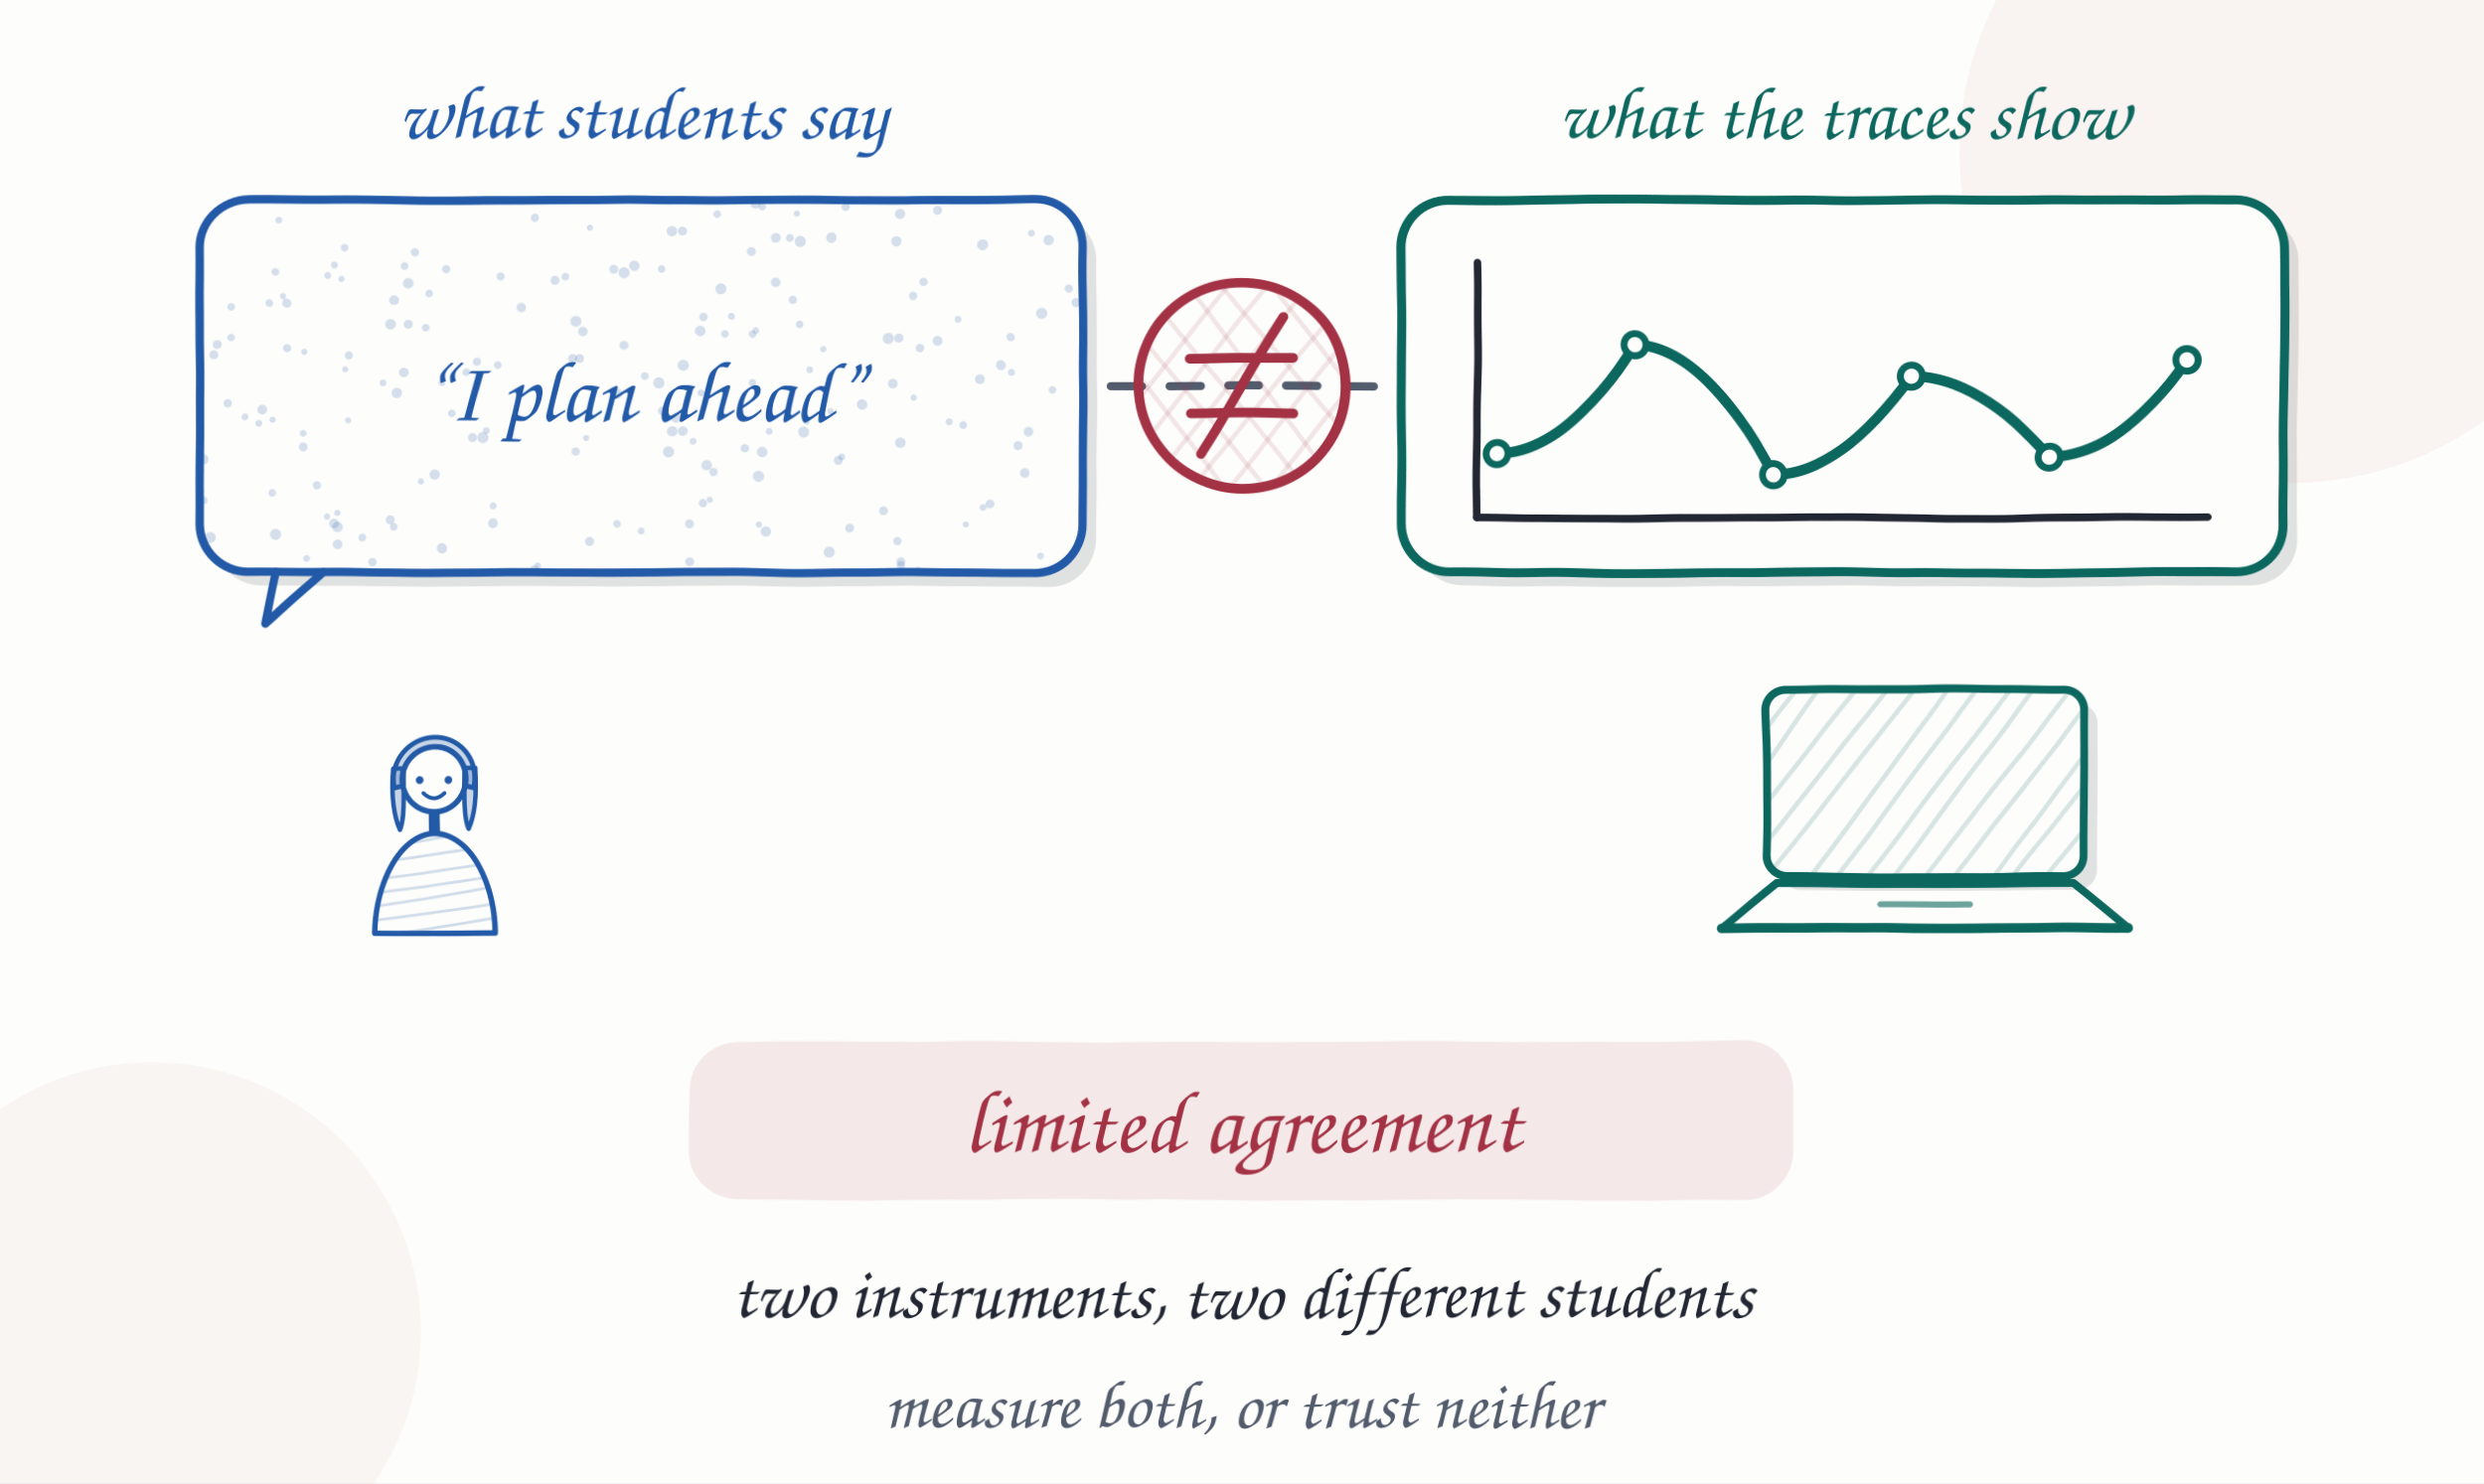
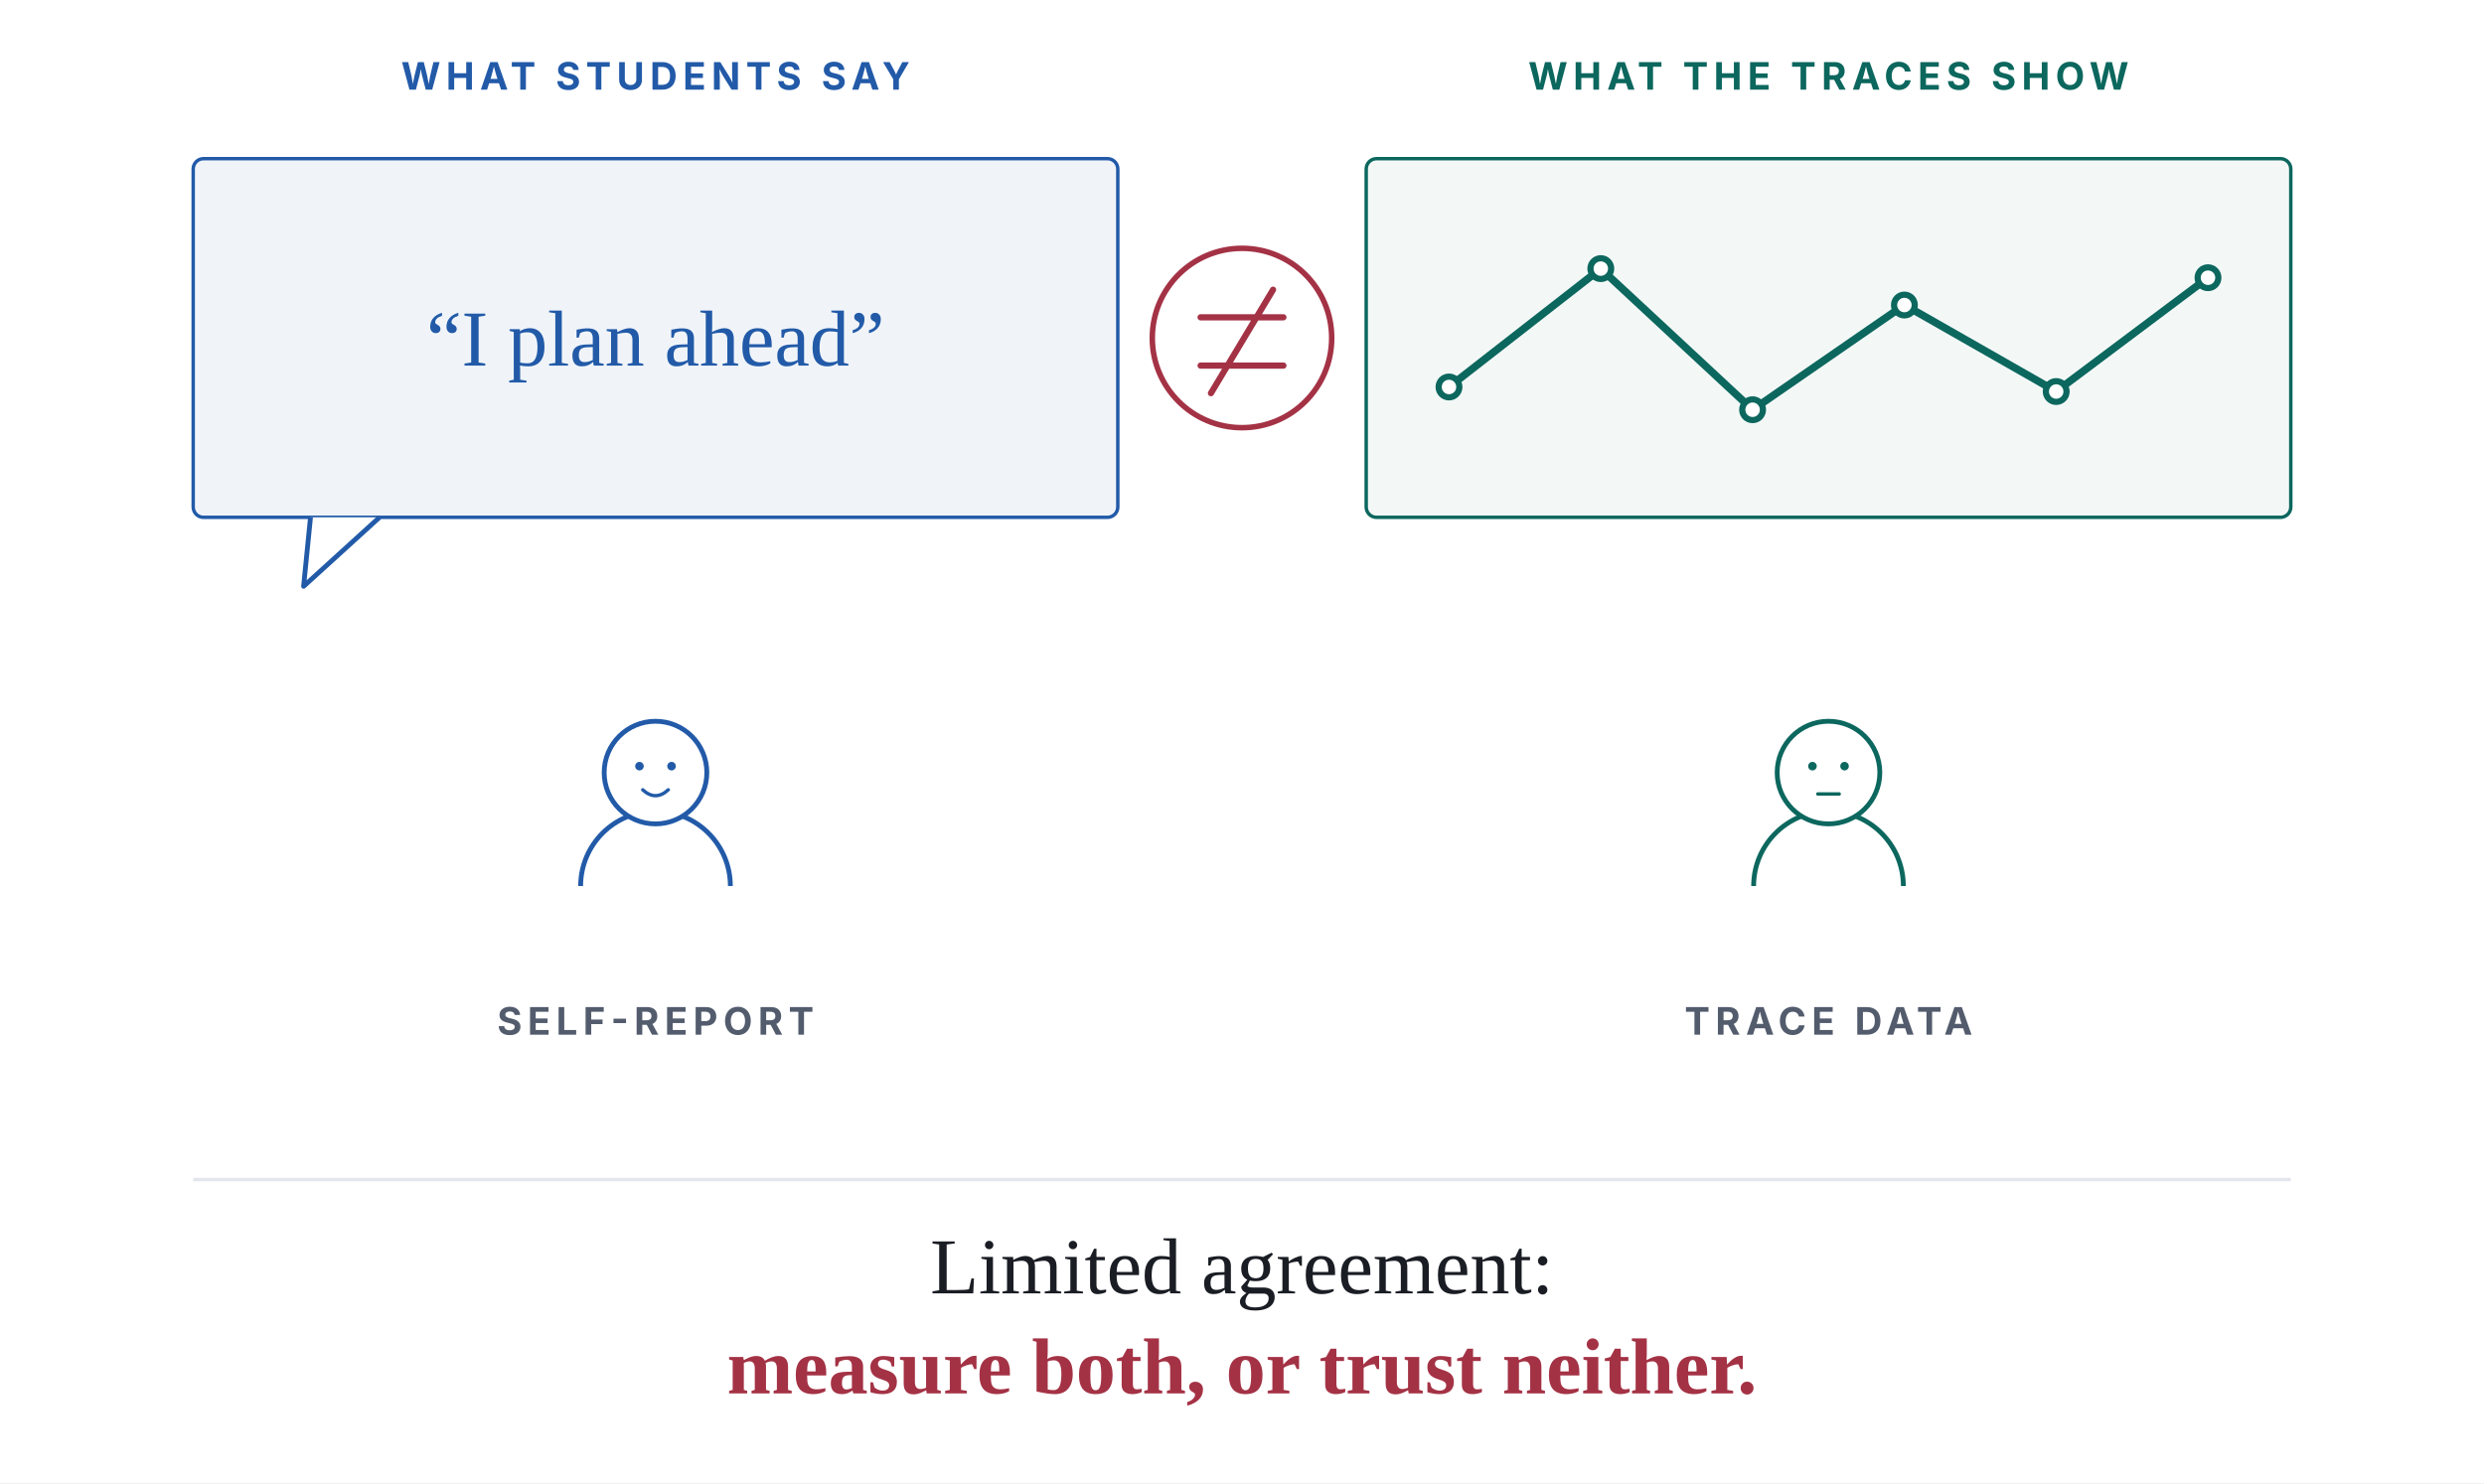
<svg xmlns="http://www.w3.org/2000/svg" class="wb" viewBox="0 0 720 430" role="img" aria-label="What students say about their own self-regulated learning and what their trace data shows agree only weakly.">
-   <defs>
-     <filter id="rf171" x="-8%" y="-8%" width="116%" height="116%">
-       <feTurbulence type="fractalNoise" baseFrequency="0.018" numOctaves="3" seed="171" result="n" />
-       <feDisplacementMap in="SourceGraphic" in2="n" scale="1.4" xChannelSelector="R" yChannelSelector="G" />
-     </filter>
-     <marker id="ar171_232733" viewBox="0 0 12 12" refX="9" refY="6" markerWidth="6.5" markerHeight="6.5" orient="auto-start-reverse">
-       <path d="M1.5 1.5 L10 6 L1.5 10.5" fill="none" stroke="#232733" stroke-width="2" stroke-linecap="round" stroke-linejoin="round" />
-     </marker>
-     <marker id="ar171_6349ae" viewBox="0 0 12 12" refX="9" refY="6" markerWidth="6.5" markerHeight="6.5" orient="auto-start-reverse">
-       <path d="M1.5 1.5 L10 6 L1.5 10.5" fill="none" stroke="#6349ae" stroke-width="2" stroke-linecap="round" stroke-linejoin="round" />
-     </marker>
-     <marker id="ar171_225aa8" viewBox="0 0 12 12" refX="9" refY="6" markerWidth="6.5" markerHeight="6.5" orient="auto-start-reverse">
-       <path d="M1.5 1.5 L10 6 L1.5 10.5" fill="none" stroke="#225aa8" stroke-width="2" stroke-linecap="round" stroke-linejoin="round" />
-     </marker>
-     <marker id="ar171_0c675e" viewBox="0 0 12 12" refX="9" refY="6" markerWidth="6.5" markerHeight="6.5" orient="auto-start-reverse">
-       <path d="M1.5 1.5 L10 6 L1.5 10.5" fill="none" stroke="#0c675e" stroke-width="2" stroke-linecap="round" stroke-linejoin="round" />
-     </marker>
-     <marker id="ar171_166846" viewBox="0 0 12 12" refX="9" refY="6" markerWidth="6.5" markerHeight="6.5" orient="auto-start-reverse">
-       <path d="M1.5 1.5 L10 6 L1.5 10.5" fill="none" stroke="#166846" stroke-width="2" stroke-linecap="round" stroke-linejoin="round" />
-     </marker>
-     <marker id="ar171_785511" viewBox="0 0 12 12" refX="9" refY="6" markerWidth="6.5" markerHeight="6.5" orient="auto-start-reverse">
-       <path d="M1.5 1.5 L10 6 L1.5 10.5" fill="none" stroke="#785511" stroke-width="2" stroke-linecap="round" stroke-linejoin="round" />
-     </marker>
-     <marker id="ar171_a43245" viewBox="0 0 12 12" refX="9" refY="6" markerWidth="6.5" markerHeight="6.5" orient="auto-start-reverse">
-       <path d="M1.5 1.5 L10 6 L1.5 10.5" fill="none" stroke="#a43245" stroke-width="2" stroke-linecap="round" stroke-linejoin="round" />
-     </marker>
-     <marker id="ar171_535c6d" viewBox="0 0 12 12" refX="9" refY="6" markerWidth="6.5" markerHeight="6.5" orient="auto-start-reverse">
-       <path d="M1.5 1.5 L10 6 L1.5 10.5" fill="none" stroke="#535c6d" stroke-width="2" stroke-linecap="round" stroke-linejoin="round" />
-     </marker>
-   </defs>
-   <rect width="720" height="430" fill="#fdfdfb" />
-   <circle cx="664" cy="44" r="96" fill="#a43245" fill-opacity="0.05" />
-   <circle cx="44" cy="386" r="78" fill="#a43245" fill-opacity="0.04" />
-   <g filter="url(#rf171)">
-     <text x="186" y="40" text-anchor="middle" font-family="'Caveat','Bradley Hand',cursive" font-size="22" font-weight="600" fill="#225aa8">what students say</text>
-     <text x="534" y="40" text-anchor="middle" font-family="'Caveat','Bradley Hand',cursive" font-size="22" font-weight="600" fill="#0c675e">what the traces show</text>
-     <rect x="62" y="62" width="256" height="108" rx="14" fill="#232733" fill-opacity="0.13" />
-     <rect x="58" y="58" width="256" height="108" rx="14" fill="#fdfdfb" />
-     <clipPath id="st171_171_58_58">
-       <rect x="58" y="58" width="256" height="108" rx="14" />
-     </clipPath>
-     <g clip-path="url(#st171_171_58_58)" fill="#225aa8" fill-opacity="0.18">
-       <circle cx="310" cy="84" r="1.2" />
-       <circle cx="272" cy="61" r="1.3" />
-       <circle cx="222" cy="154" r="1.5" />
-       <circle cx="123" cy="95" r="1.1" />
-       <circle cx="212" cy="92" r="1.0" />
-       <circle cx="126" cy="138" r="1.5" />
-       <circle cx="239" cy="166" r="1.0" />
-       <circle cx="171" cy="66" r="0.9" />
-       <circle cx="221" cy="60" r="1.1" />
-       <circle cx="78" cy="88" r="1.1" />
-       <circle cx="95" cy="80" r="1.0" />
-       <circle cx="244" cy="132" r="1.0" />
-       <circle cx="75" cy="123" r="1.0" />
-       <circle cx="192" cy="119" r="1.2" />
-       <circle cx="80" cy="79" r="1.1" />
-       <circle cx="210" cy="97" r="1.1" />
-       <circle cx="76" cy="119" r="1.4" />
-       <circle cx="275" cy="122" r="1.0" />
-       <circle cx="88" cy="130" r="1.3" />
-       <circle cx="203" cy="114" r="1.0" />
-       <circle cx="285" cy="71" r="1.6" />
-       <circle cx="220" cy="138" r="1.6" />
-       <circle cx="198" cy="106" r="1.6" />
-       <circle cx="204" cy="146" r="1.2" />
-       <circle cx="218" cy="73" r="1.3" />
-       <circle cx="181" cy="100" r="1.3" />
-       <circle cx="200" cy="163" r="1.3" />
-       <circle cx="101" cy="103" r="1.2" />
-       <circle cx="82" cy="86" r="0.9" />
-       <circle cx="140" cy="127" r="1.6" />
-       <circle cx="170" cy="127" r="0.9" />
-       <circle cx="305" cy="113" r="1.1" />
-       <circle cx="67" cy="98" r="1.1" />
-       <circle cx="81" cy="64" r="1.0" />
-       <circle cx="218" cy="111" r="1.1" />
-       <circle cx="137" cy="127" r="1.3" />
-       <circle cx="218" cy="97" r="1.1" />
-       <circle cx="268" cy="82" r="1.2" />
-       <circle cx="169" cy="96" r="1.4" />
-       <circle cx="80" cy="155" r="1.6" />
-       <circle cx="260" cy="157" r="1.2" />
-       <circle cx="234" cy="122" r="0.9" />
-       <circle cx="141" cy="125" r="1.0" />
-       <circle cx="203" cy="96" r="1.5" />
-       <circle cx="260" cy="70" r="1.5" />
-       <circle cx="187" cy="109" r="1.1" />
-       <circle cx="100" cy="107" r="0.9" />
-       <circle cx="299" cy="68" r="1.0" />
-       <circle cx="232" cy="94" r="1.1" />
-       <circle cx="192" cy="78" r="1.1" />
-       <circle cx="98" cy="149" r="0.9" />
-       <circle cx="59" cy="133" r="1.5" />
-       <circle cx="279" cy="123" r="1.1" />
-       <circle cx="293" cy="98" r="1.2" />
-       <circle cx="241" cy="69" r="1.5" />
-       <circle cx="250" cy="117" r="1.5" />
-       <circle cx="196" cy="121" r="1.5" />
-       <circle cx="118" cy="94" r="1.3" />
-       <circle cx="138" cy="105" r="1.2" />
-       <circle cx="167" cy="131" r="1.2" />
-       <circle cx="261" cy="128" r="1.5" />
-       <circle cx="178" cy="78" r="1.3" />
-       <circle cx="79" cy="122" r="0.9" />
-       <circle cx="313" cy="159" r="1.6" />
-       <circle cx="219" cy="96" r="1.0" />
-       <circle cx="100" cy="72" r="1.1" />
-       <circle cx="304" cy="70" r="1.5" />
-       <circle cx="89" cy="162" r="1.0" />
-       <circle cx="287" cy="146" r="1.3" />
-       <circle cx="151" cy="89" r="1.4" />
-       <circle cx="246" cy="153" r="1.3" />
-       <circle cx="117" cy="108" r="1.4" />
-       <circle cx="83" cy="88" r="1.3" />
-       <circle cx="284" cy="110" r="1.4" />
-       <circle cx="122" cy="140" r="0.9" />
-       <circle cx="99" cy="81" r="0.9" />
-       <circle cx="131" cy="120" r="1.1" />
-       <circle cx="88" cy="126" r="1.0" />
-       <circle cx="207" cy="137" r="1.2" />
-       <circle cx="67" cy="89" r="1.1" />
-       <circle cx="220" cy="152" r="0.9" />
-       <circle cx="272" cy="99" r="1.4" />
-       <circle cx="205" cy="135" r="1.5" />
-       <circle cx="114" cy="87" r="1.4" />
-       <circle cx="184" cy="77" r="1.5" />
-       <circle cx="243" cy="133" r="1.3" />
-       <circle cx="186" cy="154" r="1.0" />
-       <circle cx="200" cy="152" r="1.3" />
-       <circle cx="83" cy="101" r="1.2" />
-       <circle cx="191" cy="111" r="1.6" />
-       <circle cx="297" cy="137" r="1.4" />
-       <circle cx="267" cy="101" r="1.2" />
-       <circle cx="204" cy="92" r="1.2" />
-       <circle cx="61" cy="156" r="1.6" />
-       <circle cx="258" cy="98" r="1.6" />
-       <circle cx="265" cy="115" r="0.9" />
-       <circle cx="290" cy="106" r="1.4" />
-       <circle cx="63" cy="100" r="1.3" />
-       <circle cx="256" cy="148" r="1.3" />
-       <circle cx="164" cy="80" r="1.1" />
-       <circle cx="295" cy="129" r="1.3" />
-       <circle cx="92" cy="141" r="1.2" />
-       <circle cx="241" cy="119" r="0.9" />
-       <circle cx="232" cy="70" r="1.6" />
-       <circle cx="223" cy="125" r="1.0" />
-       <circle cx="129" cy="78" r="1.2" />
-       <circle cx="111" cy="111" r="1.0" />
-       <circle cx="195" cy="125" r="1.5" />
-       <circle cx="280" cy="152" r="0.9" />
-       <circle cx="231" cy="62" r="0.9" />
-       <circle cx="135" cy="108" r="1.1" />
-       <circle cx="265" cy="86" r="1.2" />
-       <circle cx="113" cy="94" r="1.5" />
-       <circle cx="233" cy="125" r="1.6" />
-       <circle cx="266" cy="166" r="1.5" />
-       <circle cx="143" cy="152" r="1.4" />
-       <circle cx="201" cy="128" r="1.0" />
-       <circle cx="117" cy="77" r="1.1" />
-       <circle cx="144" cy="106" r="1.1" />
-       <circle cx="166" cy="104" r="1.3" />
-       <circle cx="198" cy="125" r="1.4" />
-       <circle cx="208" cy="62" r="1.1" />
-       <circle cx="156" cy="164" r="0.9" />
-       <circle cx="261" cy="164" r="1.2" />
-       <circle cx="171" cy="157" r="1.3" />
-       <circle cx="168" cy="104" r="1.3" />
-       <circle cx="278" cy="93" r="1.0" />
-       <circle cx="66" cy="117" r="1.2" />
-       <circle cx="221" cy="131" r="1.5" />
-       <circle cx="143" cy="147" r="1.0" />
-       <circle cx="115" cy="114" r="1.5" />
-       <circle cx="261" cy="98" r="1.3" />
-       <circle cx="179" cy="152" r="1.1" />
-       <circle cx="298" cy="125" r="1.4" />
-       <circle cx="161" cy="81" r="1.3" />
-       <circle cx="240" cy="160" r="1.6" />
-       <circle cx="145" cy="80" r="1.2" />
-       <circle cx="230" cy="87" r="1.2" />
-       <circle cx="209" cy="84" r="1.6" />
-       <circle cx="219" cy="59" r="1.5" />
-       <circle cx="181" cy="79" r="1.6" />
-       <circle cx="113" cy="151" r="1.3" />
-       <circle cx="206" cy="145" r="0.9" />
-       <circle cx="198" cy="67" r="1.3" />
-       <circle cx="101" cy="122" r="0.9" />
-       <circle cx="105" cy="156" r="1.1" />
-       <circle cx="98" cy="158" r="1.4" />
-       <circle cx="179" cy="114" r="1.5" />
-       <circle cx="293" cy="108" r="1.0" />
-       <circle cx="261" cy="163" r="1.3" />
-       <circle cx="225" cy="69" r="1.4" />
-       <circle cx="62" cy="103" r="1.3" />
-       <circle cx="97" cy="77" r="1.0" />
-       <circle cx="155" cy="63" r="1.2" />
-       <circle cx="302" cy="91" r="1.6" />
-       <circle cx="285" cy="147" r="1.0" />
-       <circle cx="167" cy="93" r="1.6" />
-       <circle cx="108" cy="163" r="1.2" />
-       <circle cx="245" cy="60" r="1.2" />
-       <circle cx="302" cy="161" r="1.0" />
-       <circle cx="124" cy="85" r="1.1" />
-       <circle cx="120" cy="73" r="1.2" />
-       <circle cx="59" cy="145" r="1.2" />
-       <circle cx="95" cy="150" r="0.9" />
-       <circle cx="235" cy="107" r="1.0" />
-       <circle cx="229" cy="69" r="1.1" />
-       <circle cx="114" cy="153" r="1.1" />
-       <circle cx="128" cy="111" r="1.0" />
-       <circle cx="225" cy="82" r="1.4" />
-       <circle cx="118" cy="82" r="1.5" />
-       <circle cx="79" cy="143" r="1.1" />
-       <circle cx="194" cy="131" r="1.6" />
-       <circle cx="239" cy="101" r="0.9" />
-       <circle cx="88" cy="102" r="0.9" />
-       <circle cx="128" cy="159" r="1.5" />
-       <circle cx="216" cy="130" r="1.2" />
-       <circle cx="71" cy="121" r="1.0" />
-       <circle cx="155" cy="165" r="1.1" />
-       <circle cx="259" cy="111" r="1.4" />
-       <circle cx="98" cy="153" r="1.5" />
-       <circle cx="97" cy="152" r="1.4" />
-       <circle cx="312" cy="88" r="1.3" />
-       <circle cx="261" cy="62" r="1.5" />
-       <circle cx="195" cy="67" r="1.5" />
-     </g>
-     <rect x="58" y="58" width="256" height="108" rx="14" fill="none" stroke="#225aa8" stroke-width="2.4" />
-     <path d="M80 166 l-3 15 l17 -15" fill="none" stroke="#225aa8" stroke-width="2.4" stroke-linecap="round" stroke-linejoin="round" />
-     <text x="186" y="122" text-anchor="middle" font-family="'Caveat','Bradley Hand',cursive" font-size="25" font-weight="600" fill="#225aa8">“I plan ahead”</text>
-     <path d="M126.0 231.0 L126.0 245.2" fill="none" stroke="#225aa8" stroke-width="3.224" stroke-linecap="round" stroke-linejoin="round" />
-     <clipPath id="tor171_179_126_226">
-       <path d="M108.6 270.6 C108.6 254.5 116.7 241.5 126.0 241.5 C135.3 241.5 143.4 254.5 143.4 270.6 Z" />
-     </clipPath>
-     <path d="M108.6 270.6 C108.6 254.5 116.7 241.5 126.0 241.5 C135.3 241.5 143.4 254.5 143.4 270.6 Z" fill="#fdfdfb" />
-     <g clip-path="url(#tor171_179_126_226)" stroke="#225aa8" stroke-width="0.8" stroke-opacity=".2" stroke-linecap="round">
-       <path d="M107 242 L145 236" fill="none" />
-       <path d="M107 246 L145 240" fill="none" />
-       <path d="M107 250 L145 245" fill="none" />
-       <path d="M107 255 L145 250" fill="none" />
-       <path d="M107 259 L145 254" fill="none" />
-       <path d="M107 263 L145 257" fill="none" />
-       <path d="M107 267 L145 262" fill="none" />
-       <path d="M107 272 L145 266" fill="none" />
-     </g>
-     <path d="M108.6 270.6 C108.6 254.5 116.7 241.5 126.0 241.5 C135.3 241.5 143.4 254.5 143.4 270.6 Z" fill="none" stroke="#225aa8" stroke-width="1.6" stroke-linejoin="round" />
-     <circle cx="126" cy="226" r="9.3" fill="#fdfdfb" stroke="#225aa8" stroke-width="1.6" />
-     <path d="M114.4 228.5 A11.9 11.9 0 1 1 137.6 228.5 L135.1 227.9 A9.3 9.3 0 1 0 116.9 227.9 Z" fill="#225aa8" fill-opacity=".24" stroke="#225aa8" stroke-width="1.4" stroke-linejoin="round" />
-     <path d="M114.0 222.9 C113.4 231.0 114.2 236.5 116.0 240.3 C117.3 237.2 117.1 231.6 117.1 222.9 Z" fill="#225aa8" fill-opacity=".24" stroke="#225aa8" stroke-width="1.3" stroke-linejoin="round" />
-     <path d="M138.0 222.9 C138.6 231.0 137.8 236.5 136.0 240.3 C134.7 237.2 134.9 231.6 134.9 222.9 Z" fill="#225aa8" fill-opacity=".24" stroke="#225aa8" stroke-width="1.3" stroke-linejoin="round" />
-     <circle cx="121.8" cy="226.3" r="1.12" fill="#225aa8" />
-     <circle cx="130.2" cy="226.3" r="1.12" fill="#225aa8" />
-     <path d="M122.9 230.0 q3.1 2.9 6.2 0" fill="none" stroke="#225aa8" stroke-width="1.116" stroke-linecap="round" stroke-linejoin="round" />
-     <rect x="410" y="62" width="256" height="108" rx="14" fill="#232733" fill-opacity="0.13" />
-     <rect x="406" y="58" width="256" height="108" rx="14" fill="#fdfdfb" />
-     <rect x="406" y="58" width="256" height="108" rx="14" fill="none" stroke="#0c675e" stroke-width="2.6" />
-     <path d="M428 150 L640 150" fill="none" stroke="#232733" stroke-width="2.2" stroke-linecap="round" stroke-linejoin="round" />
-     <path d="M428 150 L428 76" fill="none" stroke="#232733" stroke-width="2.2" stroke-linecap="round" stroke-linejoin="round" />
-     <path d="M434.0 131.4 Q454.0 131.4 474.0 100.4 Q494.0 100.4 514.0 137.6 Q534.0 137.6 554.0 109.1 Q574.0 109.1 594.0 132.6 Q614.0 132.6 634.0 104.1" fill="none" stroke="#0c675e" stroke-width="3.0" stroke-linecap="round" stroke-linejoin="round" />
-     <circle cx="434.0" cy="131.4" r="3.2" fill="#fdfdfb" stroke="#0c675e" stroke-width="2" />
-     <circle cx="474.0" cy="100.4" r="3.2" fill="#fdfdfb" stroke="#0c675e" stroke-width="2" />
-     <circle cx="514.0" cy="137.6" r="3.2" fill="#fdfdfb" stroke="#0c675e" stroke-width="2" />
-     <circle cx="554.0" cy="109.1" r="3.2" fill="#fdfdfb" stroke="#0c675e" stroke-width="2" />
-     <circle cx="594.0" cy="132.6" r="3.2" fill="#fdfdfb" stroke="#0c675e" stroke-width="2" />
-     <circle cx="634.0" cy="104.1" r="3.2" fill="#fdfdfb" stroke="#0c675e" stroke-width="2" />
-     <rect x="516" y="204" width="92" height="54" rx="6" fill="#232733" fill-opacity="0.13" />
-     <rect x="512" y="200" width="92" height="54" rx="6" fill="#fdfdfb" />
-     <clipPath id="h171_175_512_200">
-       <rect x="512" y="200" width="92" height="54" rx="6" />
-     </clipPath>
-     <g clip-path="url(#h171_175_512_200)" stroke="#0c675e" stroke-width="1.3" stroke-opacity="0.16" stroke-linecap="round">
-       <path d="M470 255 L511 201" fill="none" />
-       <path d="M479 253 L521 200" fill="none" />
-       <path d="M488 255 L528 199" fill="none" />
-       <path d="M495 254 L539 199" fill="none" />
-       <path d="M504 254 L548 199" fill="none" />
-       <path d="M513 253 L555 200" fill="none" />
-       <path d="M524 255 L564 201" fill="none" />
-       <path d="M533 253 L573 200" fill="none" />
-       <path d="M541 254 L582 201" fill="none" />
-       <path d="M548 255 L590 199" fill="none" />
-       <path d="M557 255 L600 200" fill="none" />
-       <path d="M567 253 L609 199" fill="none" />
-       <path d="M577 255 L618 200" fill="none" />
-       <path d="M584 253 L627 199" fill="none" />
-       <path d="M593 254 L636 201" fill="none" />
-       <path d="M603 254 L647 201" fill="none" />
-       <path d="M612 255 L654 199" fill="none" />
-       <path d="M624 255 L666 201" fill="none" />
-       <path d="M632 253 L673 200" fill="none" />
-       <path d="M640 255 L680 200" fill="none" />
-     </g>
-     <rect x="512" y="200" width="92" height="54" rx="6" fill="none" stroke="#0c675e" stroke-width="2.3" />
-     <path d="M499 269 L515 256 L601 256 L617 269 Z" fill="none" stroke="#0c675e" stroke-width="2.3" stroke-linecap="round" stroke-linejoin="round" />
-     <path d="M499 269 L617 269" fill="none" stroke="#0c675e" stroke-width="2.8" stroke-linecap="round" stroke-linejoin="round" />
-     <path d="M545 262 L571 262" fill="none" stroke="#0c675e" stroke-width="1.8" stroke-linecap="round" stroke-linejoin="round" stroke-opacity="0.6" />
-     <path d="M322 112 L398 112" fill="none" stroke="#535c6d" stroke-width="2.4" stroke-linecap="round" stroke-linejoin="round" stroke-dasharray="9 8" />
-     <clipPath id="hc171_171_360_112">
-       <circle cx="360" cy="112" r="30" />
-     </clipPath>
-     <g clip-path="url(#hc171_171_360_112)" stroke="#a43245" stroke-width="1.3" stroke-opacity="0.115" stroke-linecap="round">
-       <path d="M283 143 L330 83" fill="none" />
-       <path d="M297 143 L342 83" fill="none" />
-       <path d="M310 141 L356 83" fill="none" />
-       <path d="M321 142 L368 82" fill="none" />
-       <path d="M333 141 L380 82" fill="none" />
-       <path d="M346 141 L393 83" fill="none" />
-       <path d="M357 141 L403 82" fill="none" />
-       <path d="M368 142 L415 82" fill="none" />
-       <path d="M381 142 L426 81" fill="none" />
-       <path d="M391 142 L438 83" fill="none" />
-       <path d="M405 143 L451 83" fill="none" />
-       <path d="M418 143 L463 81" fill="none" />
-       <path d="M430 142 L476 83" fill="none" />
-       <path d="M284 141 L236 82" fill="none" />
-       <path d="M296 141 L249 83" fill="none" />
-       <path d="M307 142 L261 81" fill="none" />
-       <path d="M318 143 L272 82" fill="none" />
-       <path d="M332 141 L284 82" fill="none" />
-       <path d="M343 142 L296 82" fill="none" />
-       <path d="M355 142 L309 81" fill="none" />
-       <path d="M367 142 L319 83" fill="none" />
-       <path d="M378 141 L331 83" fill="none" />
-       <path d="M389 143 L343 81" fill="none" />
-       <path d="M403 141 L354 83" fill="none" />
-       <path d="M416 143 L367 81" fill="none" />
-       <path d="M428 142 L380 83" fill="none" />
-     </g>
-     <circle cx="360" cy="112" r="30" fill="none" stroke="#a43245" stroke-width="2.8" />
-     <path d="M345 104 h30 M345 120 h30 M348 132 l24 -40" fill="none" stroke="#a43245" stroke-width="2.8" stroke-linecap="round" stroke-linejoin="round" />
-     <rect x="200.0" y="302" width="320" height="46" rx="14" fill="#a43245" fill-opacity="0.1" />
-     <text x="360" y="334" text-anchor="middle" font-family="'Caveat','Bradley Hand',cursive" font-size="26" font-weight="600" fill="#a43245">limited agreement</text>
-     <text x="360" y="382" text-anchor="middle" font-family="'Caveat','Bradley Hand',cursive" font-size="21" font-weight="600" fill="#232733">two instruments, two different students</text>
-     <text x="360" y="414" text-anchor="middle" font-family="'Caveat','Bradley Hand',cursive" font-size="20" font-weight="600" fill="#535c6d">measure both, or trust neither</text>
-   </g>
+   <rect width="720" height="430" fill="#ffffff" />
+   <text x="190" y="26" text-anchor="middle" font-family="Inter,-apple-system,'Helvetica Neue',system-ui,sans-serif" font-size="11" font-weight="700" fill="#225aa8" letter-spacing="1.6">WHAT STUDENTS SAY</text>
+   <text x="530" y="26" text-anchor="middle" font-family="Inter,-apple-system,'Helvetica Neue',system-ui,sans-serif" font-size="11" font-weight="700" fill="#0c675e" letter-spacing="1.6">WHAT THE TRACES SHOW</text>
+   <rect x="56" y="46" width="268" height="104" rx="3" fill="#225aa8" fill-opacity="0.07" />
+   <rect x="56" y="46" width="268" height="104" rx="3" fill="none" stroke="#225aa8" stroke-width="1" />
+   <path d="M90 150 l-2 20 l22 -20" fill="#ffffff" stroke="#225aa8" stroke-width="1.4" stroke-linecap="butt" stroke-linejoin="round" />
+   <text x="190" y="106" text-anchor="middle" font-family="Fraunces,Georgia,'Times New Roman',serif" font-size="23" font-weight="500" fill="#225aa8">“I plan ahead”</text>
+   <rect x="396" y="46" width="268" height="104" rx="3" fill="#0c675e" fill-opacity="0.05" />
+   <rect x="396" y="46" width="268" height="104" rx="3" fill="none" stroke="#0c675e" stroke-width="1" />
+   <path d="M420.0 112.2 L464.0 77.9 L508.0 118.8 L552.0 88.4 L596.0 113.5 L640.0 80.5" fill="none" stroke="#0c675e" stroke-width="2.2" stroke-linecap="round" stroke-linejoin="round" />
+   <circle cx="420.0" cy="112.2" r="3" fill="#ffffff" stroke="#0c675e" stroke-width="1.8" />
+   <circle cx="464.0" cy="77.88" r="3" fill="#ffffff" stroke="#0c675e" stroke-width="1.8" />
+   <circle cx="508.0" cy="118.8" r="3" fill="#ffffff" stroke="#0c675e" stroke-width="1.8" />
+   <circle cx="552.0" cy="88.44" r="3" fill="#ffffff" stroke="#0c675e" stroke-width="1.8" />
+   <circle cx="596.0" cy="113.52" r="3" fill="#ffffff" stroke="#0c675e" stroke-width="1.8" />
+   <circle cx="640.0" cy="80.52" r="3" fill="#ffffff" stroke="#0c675e" stroke-width="1.8" />
+   <circle cx="360" cy="98" r="26" fill="#ffffff" stroke="#a43245" stroke-width="1.6" />
+   <path d="M348 92 h24 M348 106 h24 M351 114 l18 -30" fill="none" stroke="#a43245" stroke-width="1.8" stroke-linecap="round" stroke-linejoin="round" />
+   <path d="M168.3 256.9 a21.7 21.7 0 0 1 43.4 0" fill="#ffffff" stroke="#225aa8" stroke-width="1.4" stroke-linecap="butt" stroke-linejoin="round" />
+   <circle cx="190" cy="224" r="14.88" fill="#ffffff" stroke="#225aa8" stroke-width="1.4" />
+   <circle cx="185.35" cy="222.14" r="1.24" fill="#225aa8" />
+   <circle cx="194.65" cy="222.14" r="1.24" fill="#225aa8" />
+   <path d="M186.3 229.0 q3.7 3.4 7.4 0" fill="none" stroke="#225aa8" stroke-width="0.992" stroke-linecap="round" stroke-linejoin="round" />
+   <path d="M508.3 256.9 a21.7 21.7 0 0 1 43.4 0" fill="#ffffff" stroke="#0c675e" stroke-width="1.4" stroke-linecap="butt" stroke-linejoin="round" />
+   <circle cx="530" cy="224" r="14.88" fill="#ffffff" stroke="#0c675e" stroke-width="1.4" />
+   <circle cx="525.35" cy="222.14" r="1.24" fill="#0c675e" />
+   <circle cx="534.65" cy="222.14" r="1.24" fill="#0c675e" />
+   <path d="M526.9 230.2 h6.2" fill="none" stroke="#0c675e" stroke-width="0.992" stroke-linecap="round" stroke-linejoin="round" />
+   <text x="190" y="300" text-anchor="middle" font-family="Inter,-apple-system,'Helvetica Neue',system-ui,sans-serif" font-size="11" font-weight="700" fill="#535c6d" letter-spacing="1.6">SELF-REPORT</text>
+   <text x="530" y="300" text-anchor="middle" font-family="Inter,-apple-system,'Helvetica Neue',system-ui,sans-serif" font-size="11" font-weight="700" fill="#535c6d" letter-spacing="1.6">TRACE DATA</text>
+   <rect x="228" y="156" width="264" height="0" rx="3" fill="#a43245" fill-opacity="0" />
+   <path d="M229.5 156 V156" fill="none" stroke="#a43245" stroke-width="3" stroke-linecap="butt" stroke-linejoin="round" />
+   <path d="M56 342 H664" fill="none" stroke="#e3e6ec" stroke-width="1" stroke-linecap="butt" stroke-linejoin="round" />
+   <text x="360.0" y="375" text-anchor="middle" font-family="Fraunces,Georgia,'Times New Roman',serif" font-size="23" font-weight="500" fill="#1a1d24">Limited agreement:</text>
+   <text x="360.0" y="404" text-anchor="middle" font-family="Fraunces,Georgia,'Times New Roman',serif" font-size="23" font-weight="600" fill="#a43245">measure both, or trust neither.</text>
</svg>
